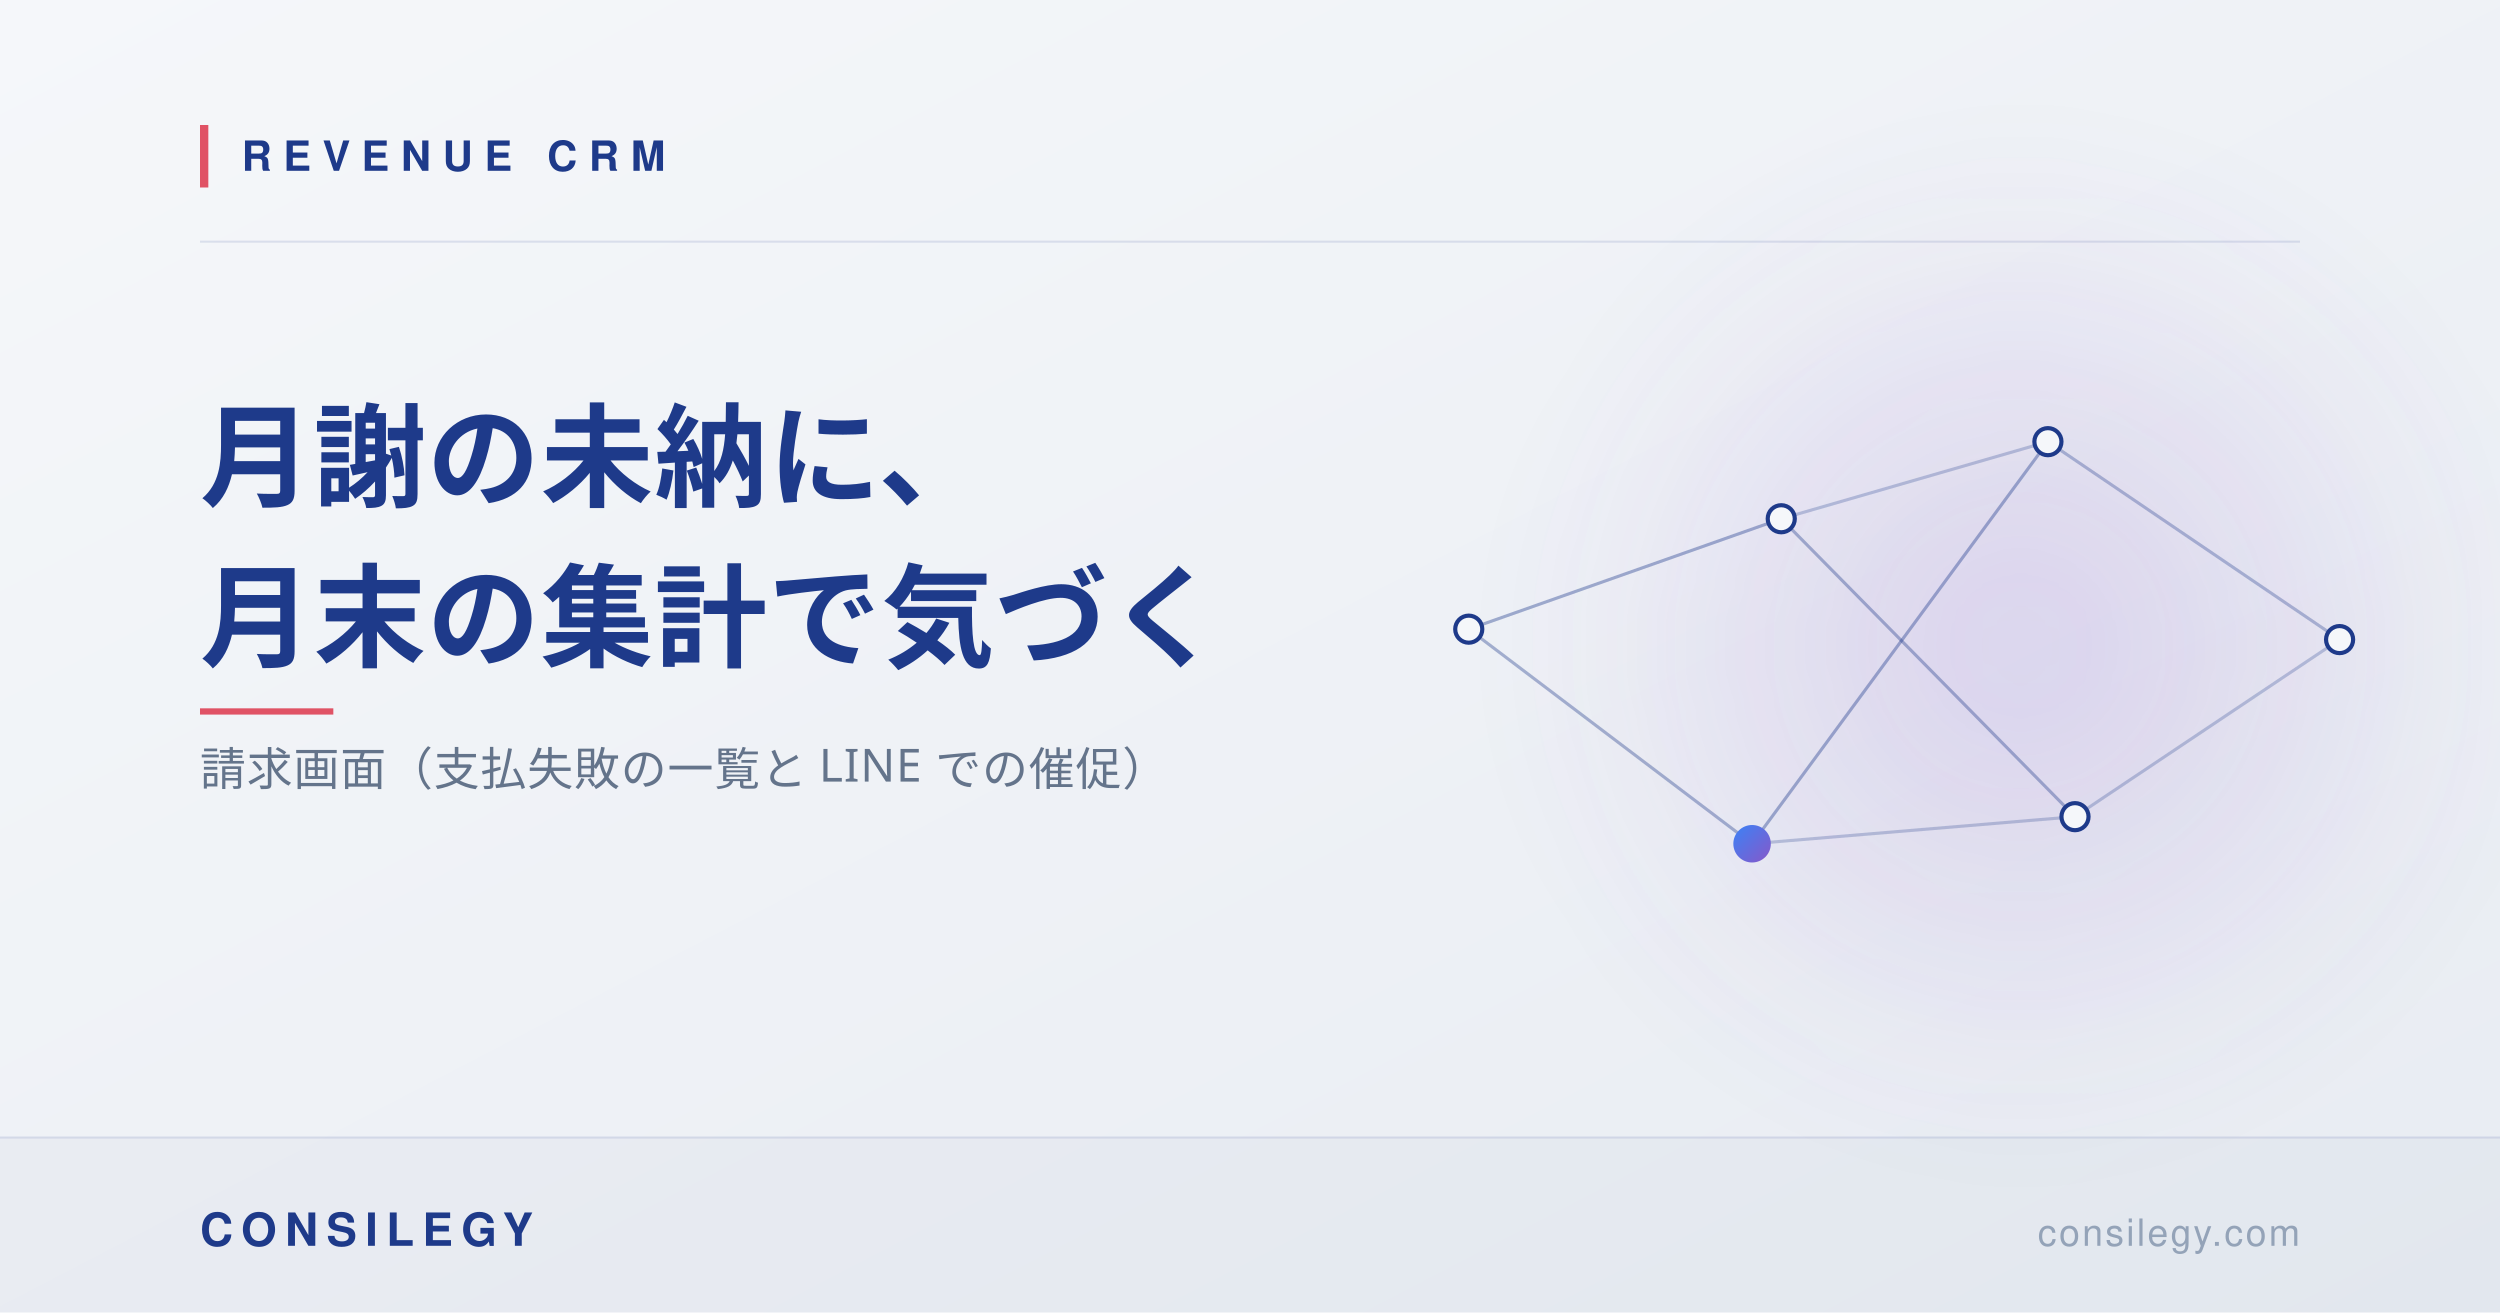
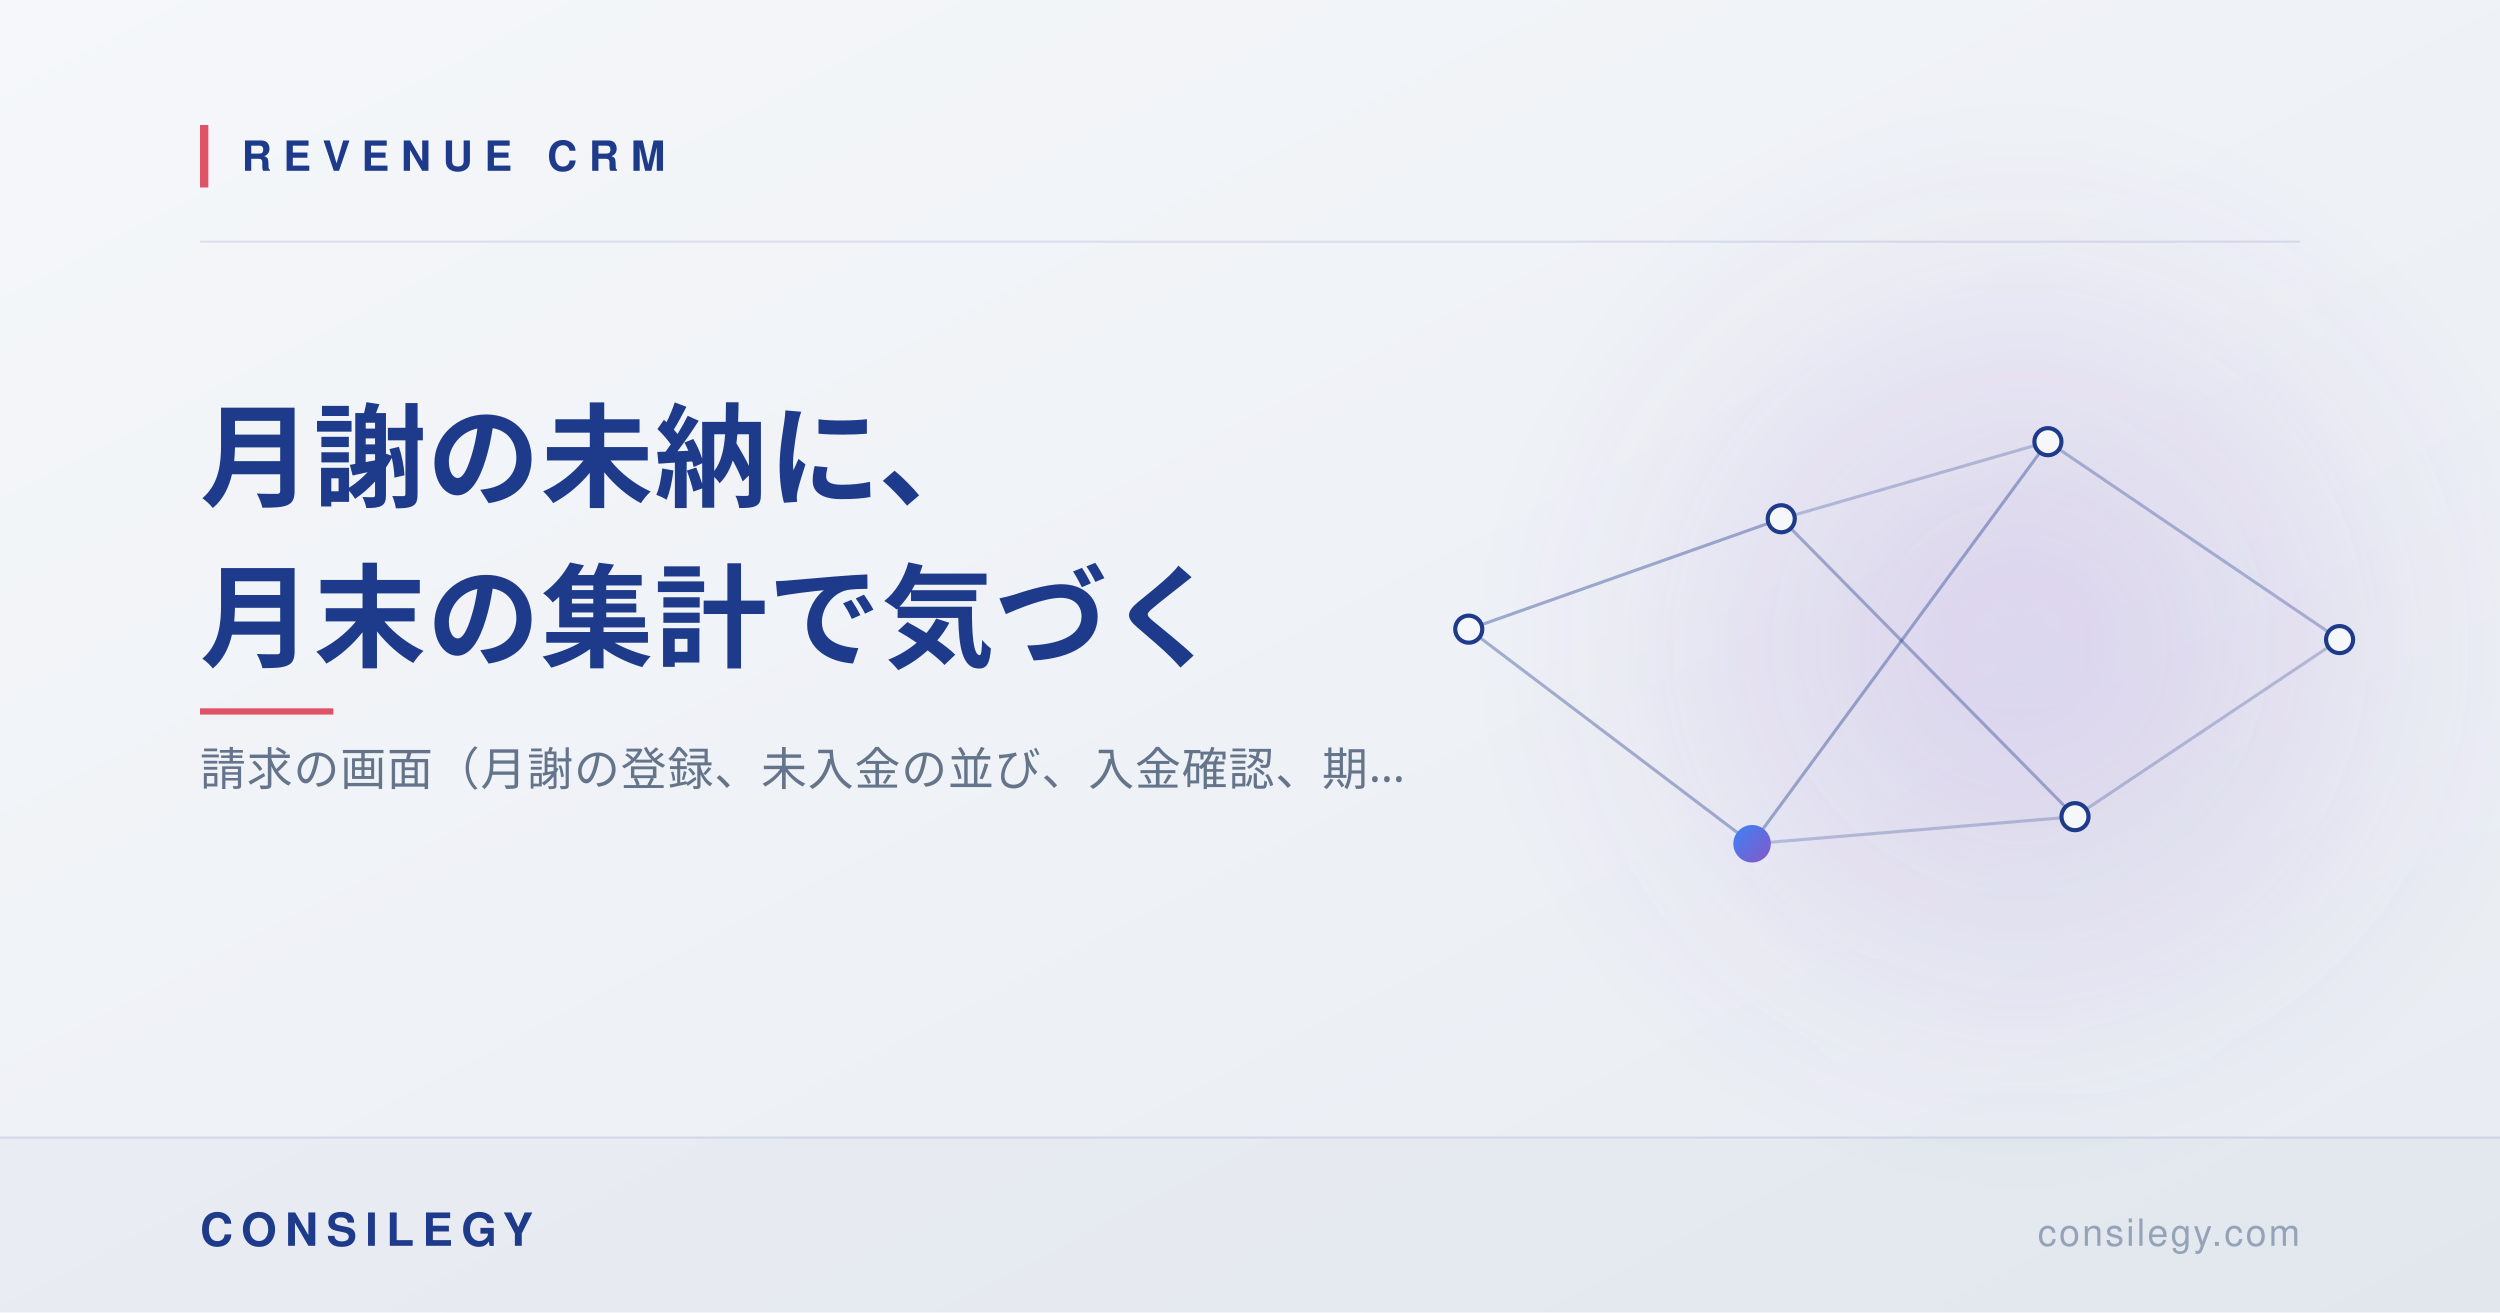
<svg xmlns="http://www.w3.org/2000/svg" viewBox="0 0 1200 630" width="1200" height="630">
  <defs>
    <linearGradient id="bg" x1="0%" y1="0%" x2="100%" y2="100%">
      <stop offset="0%" stop-color="#F5F7FA" />
      <stop offset="100%" stop-color="#E8ECF2" />
    </linearGradient>
    <linearGradient id="bi" x1="0%" y1="0%" x2="100%" y2="100%">
      <stop offset="0%" stop-color="#3B82F6" />
      <stop offset="100%" stop-color="#8758C9" />
    </linearGradient>
    <radialGradient id="glow" cx="50%" cy="50%" r="50%">
      <stop offset="0%" stop-color="#8758C9" stop-opacity="0.20" />
      <stop offset="100%" stop-color="#8758C9" stop-opacity="0" />
    </radialGradient>
    <filter id="soft" x="-60%" y="-60%" width="220%" height="220%">
      <feGaussianBlur stdDeviation="26" />
    </filter>
  </defs>
  <rect width="1200" height="630" fill="url(#bg)" />
  <circle cx="970" cy="310" r="240" fill="url(#glow)" filter="url(#soft)" />
  <line x1="705" y1="302" x2="855" y2="249" stroke="#1E3A8A" stroke-opacity="0.39" stroke-width="1.5" />
  <line x1="705" y1="302" x2="841" y2="405" stroke="#1E3A8A" stroke-opacity="0.36" stroke-width="1.5" />
  <line x1="855" y1="249" x2="983" y2="212" stroke="#1E3A8A" stroke-opacity="0.26" stroke-width="1.5" />
  <line x1="855" y1="249" x2="996" y2="392" stroke="#1E3A8A" stroke-opacity="0.36" stroke-width="1.5" />
  <line x1="841" y1="405" x2="983" y2="212" stroke="#1E3A8A" stroke-opacity="0.39" stroke-width="1.5" />
  <line x1="841" y1="405" x2="996" y2="392" stroke="#1E3A8A" stroke-opacity="0.25" stroke-width="1.5" />
  <line x1="983" y1="212" x2="1123" y2="307" stroke="#1E3A8A" stroke-opacity="0.32" stroke-width="1.5" />
  <line x1="996" y1="392" x2="1123" y2="307" stroke="#1E3A8A" stroke-opacity="0.26" stroke-width="1.5" />
  <circle cx="705" cy="302" r="6.5" fill="#F5F7FA" stroke="#1E3A8A" stroke-width="2" />
  <circle cx="855" cy="249" r="6.5" fill="#F5F7FA" stroke="#1E3A8A" stroke-width="2" />
  <circle cx="841" cy="405" r="9" fill="url(#bi)" />
  <circle cx="983" cy="212" r="6.5" fill="#F5F7FA" stroke="#1E3A8A" stroke-width="2" />
  <circle cx="996" cy="392" r="6.5" fill="#F5F7FA" stroke="#1E3A8A" stroke-width="2" />
  <circle cx="1123" cy="307" r="6.5" fill="#F5F7FA" stroke="#1E3A8A" stroke-width="2" />
  <rect x="96" y="60" width="4" height="30" fill="#E05265" />
  <text x="116" y="82" font-family="'Helvetica Neue',Helvetica,Arial,sans-serif" font-size="20" font-weight="600" fill="#1E3A8A" letter-spacing="0.28em">REVENUE CRM</text>
  <line x1="96" y1="116" x2="1104" y2="116" stroke="#1E3A8A" stroke-opacity="0.12" stroke-width="1" />
  <text x="96" y="239" font-family="'Hiragino Sans','Hiragino Kaku Gothic ProN',system-ui,sans-serif" font-size="54" font-weight="600" fill="#1E3A8A" letter-spacing="0.01em">月謝の未納に、</text>
  <text x="96" y="316" font-family="'Hiragino Sans','Hiragino Kaku Gothic ProN',system-ui,sans-serif" font-size="54" font-weight="600" fill="#1E3A8A" letter-spacing="0.01em">月末の集計で気づく</text>
  <rect x="96" y="340" width="64" height="3" fill="#E05265" />
-   <text x="96" y="377" font-family="'Hiragino Sans','Hiragino Kaku Gothic ProN',system-ui,sans-serif" font-size="22" font-weight="400" fill="#64748B" letter-spacing="0.02em">請求画面（支払失敗の一覧と LINE での催促）</text>
+   <text x="96" y="377" font-family="'Hiragino Sans','Hiragino Kaku Gothic ProN',system-ui,sans-serif" font-size="22" font-weight="400" fill="#64748B" letter-spacing="0.02em">請求の画面（月謝の登録、未入金の並び、入金確認、期…</text>
  <rect x="0" y="546" width="1200" height="84" fill="#1E3A8A" fill-opacity="0.035" />
  <line x1="0" y1="546" x2="1200" y2="546" stroke="#1E3A8A" stroke-opacity="0.12" stroke-width="1" />
  <text x="96" y="598" font-family="'Helvetica Neue',Helvetica,Arial,sans-serif" font-size="22" font-weight="600" fill="#1E3A8A" letter-spacing="0.18em">CONSILEGY</text>
  <text x="1104" y="598" text-anchor="end" font-family="'Helvetica Neue',Helvetica,Arial,sans-serif" font-size="18" font-weight="400" fill="#94A3B8" letter-spacing="0.06em">consilegy.com</text>
</svg>
